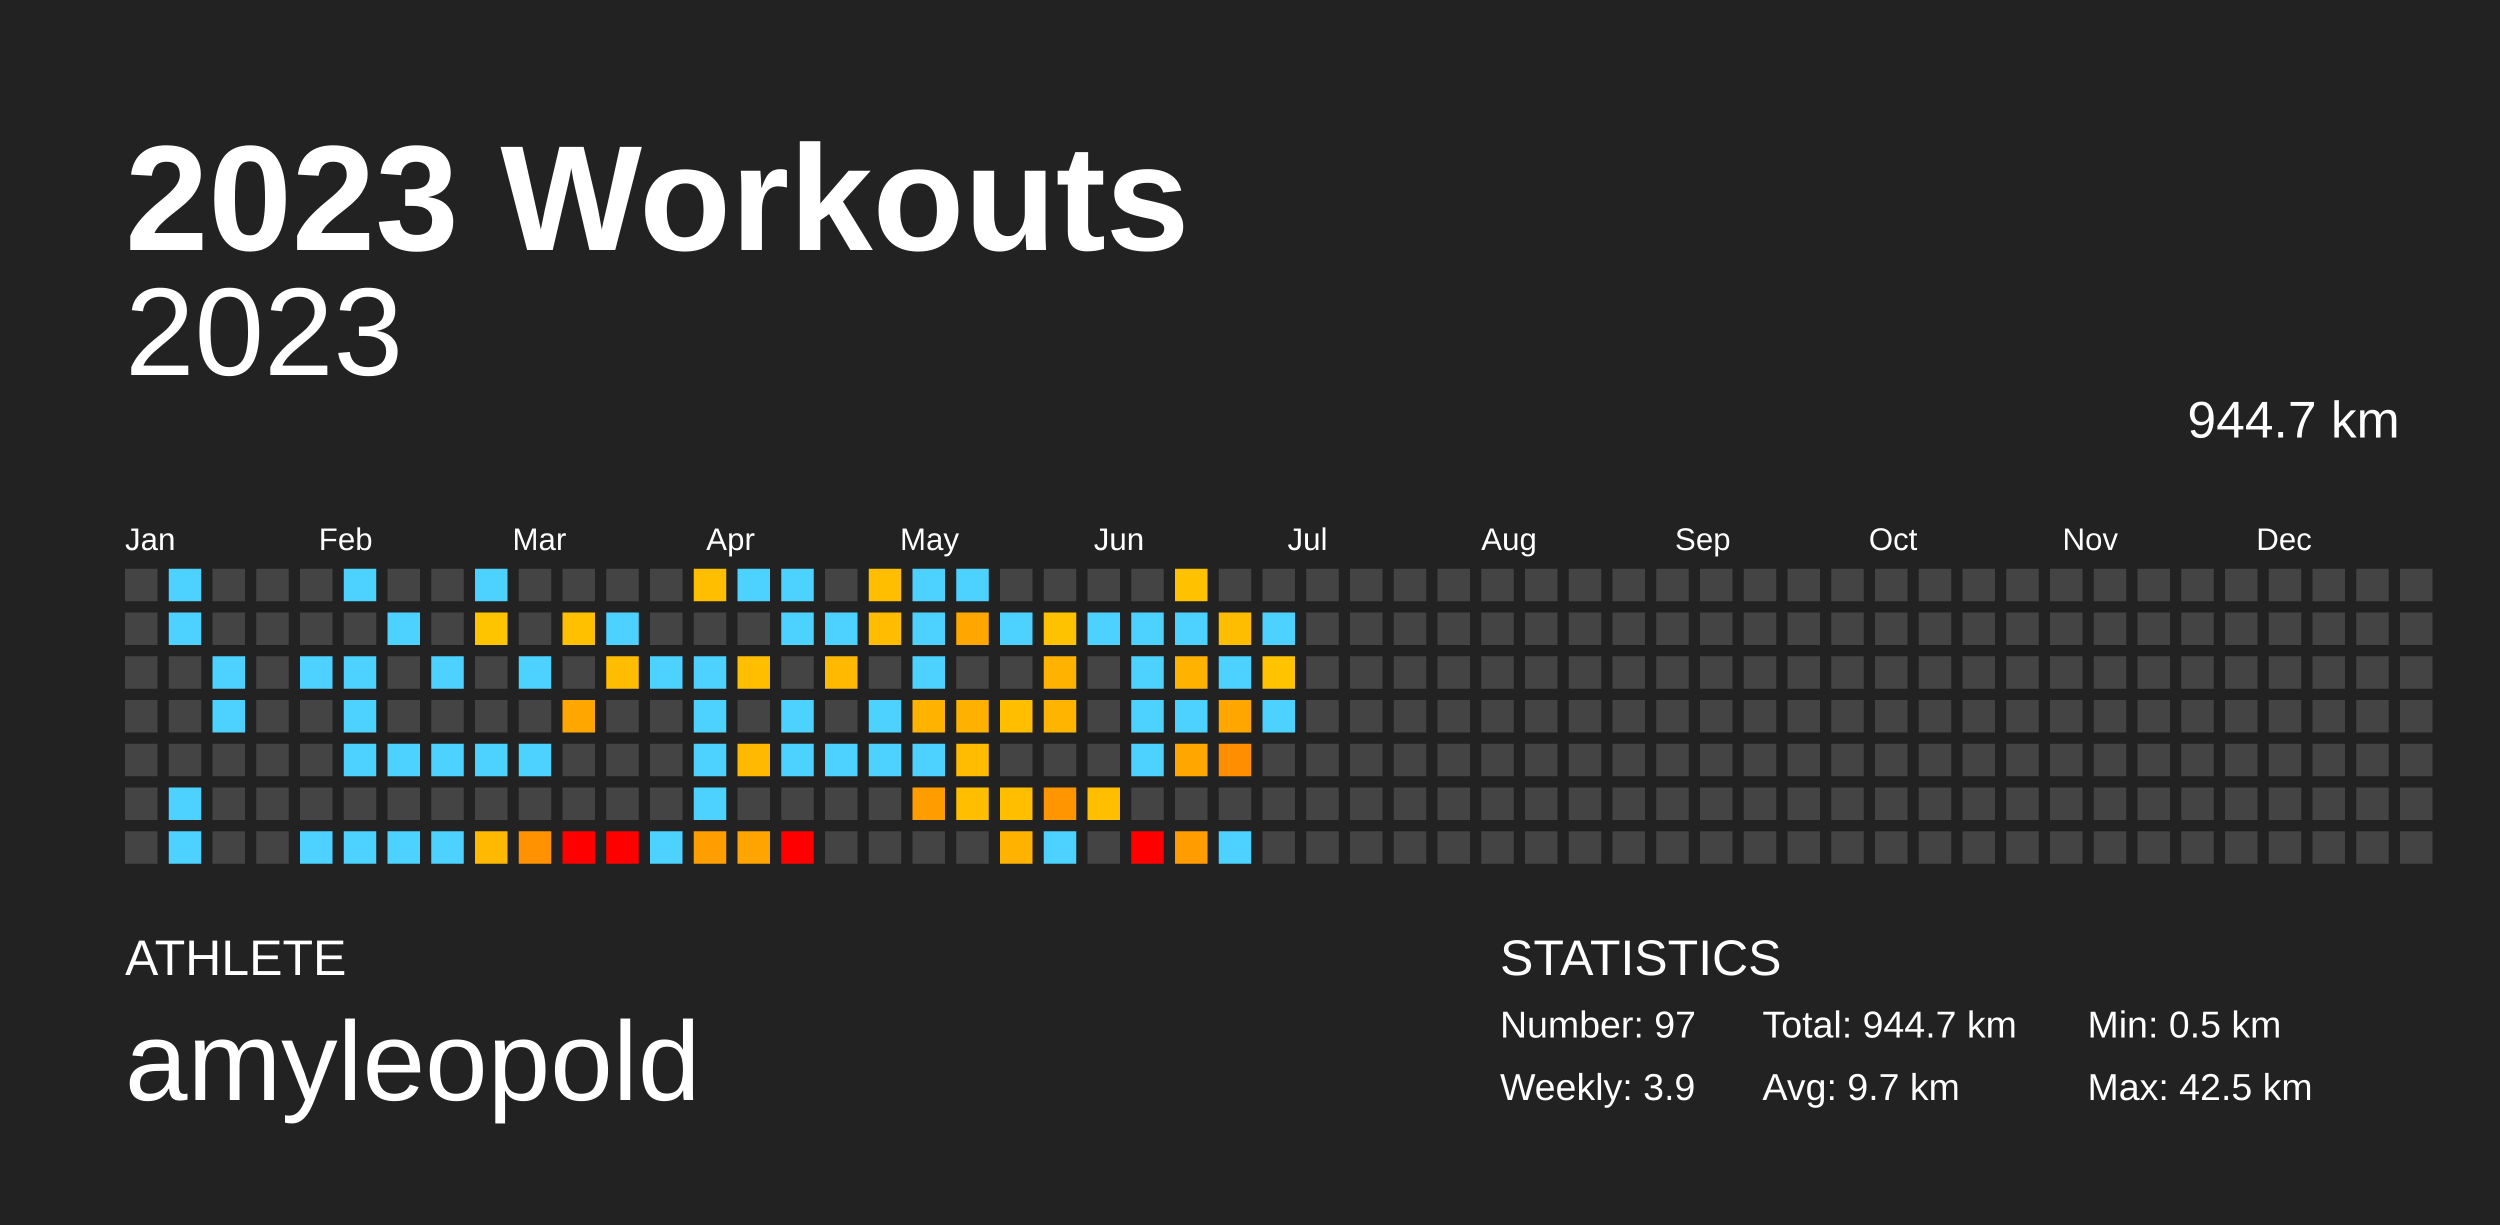
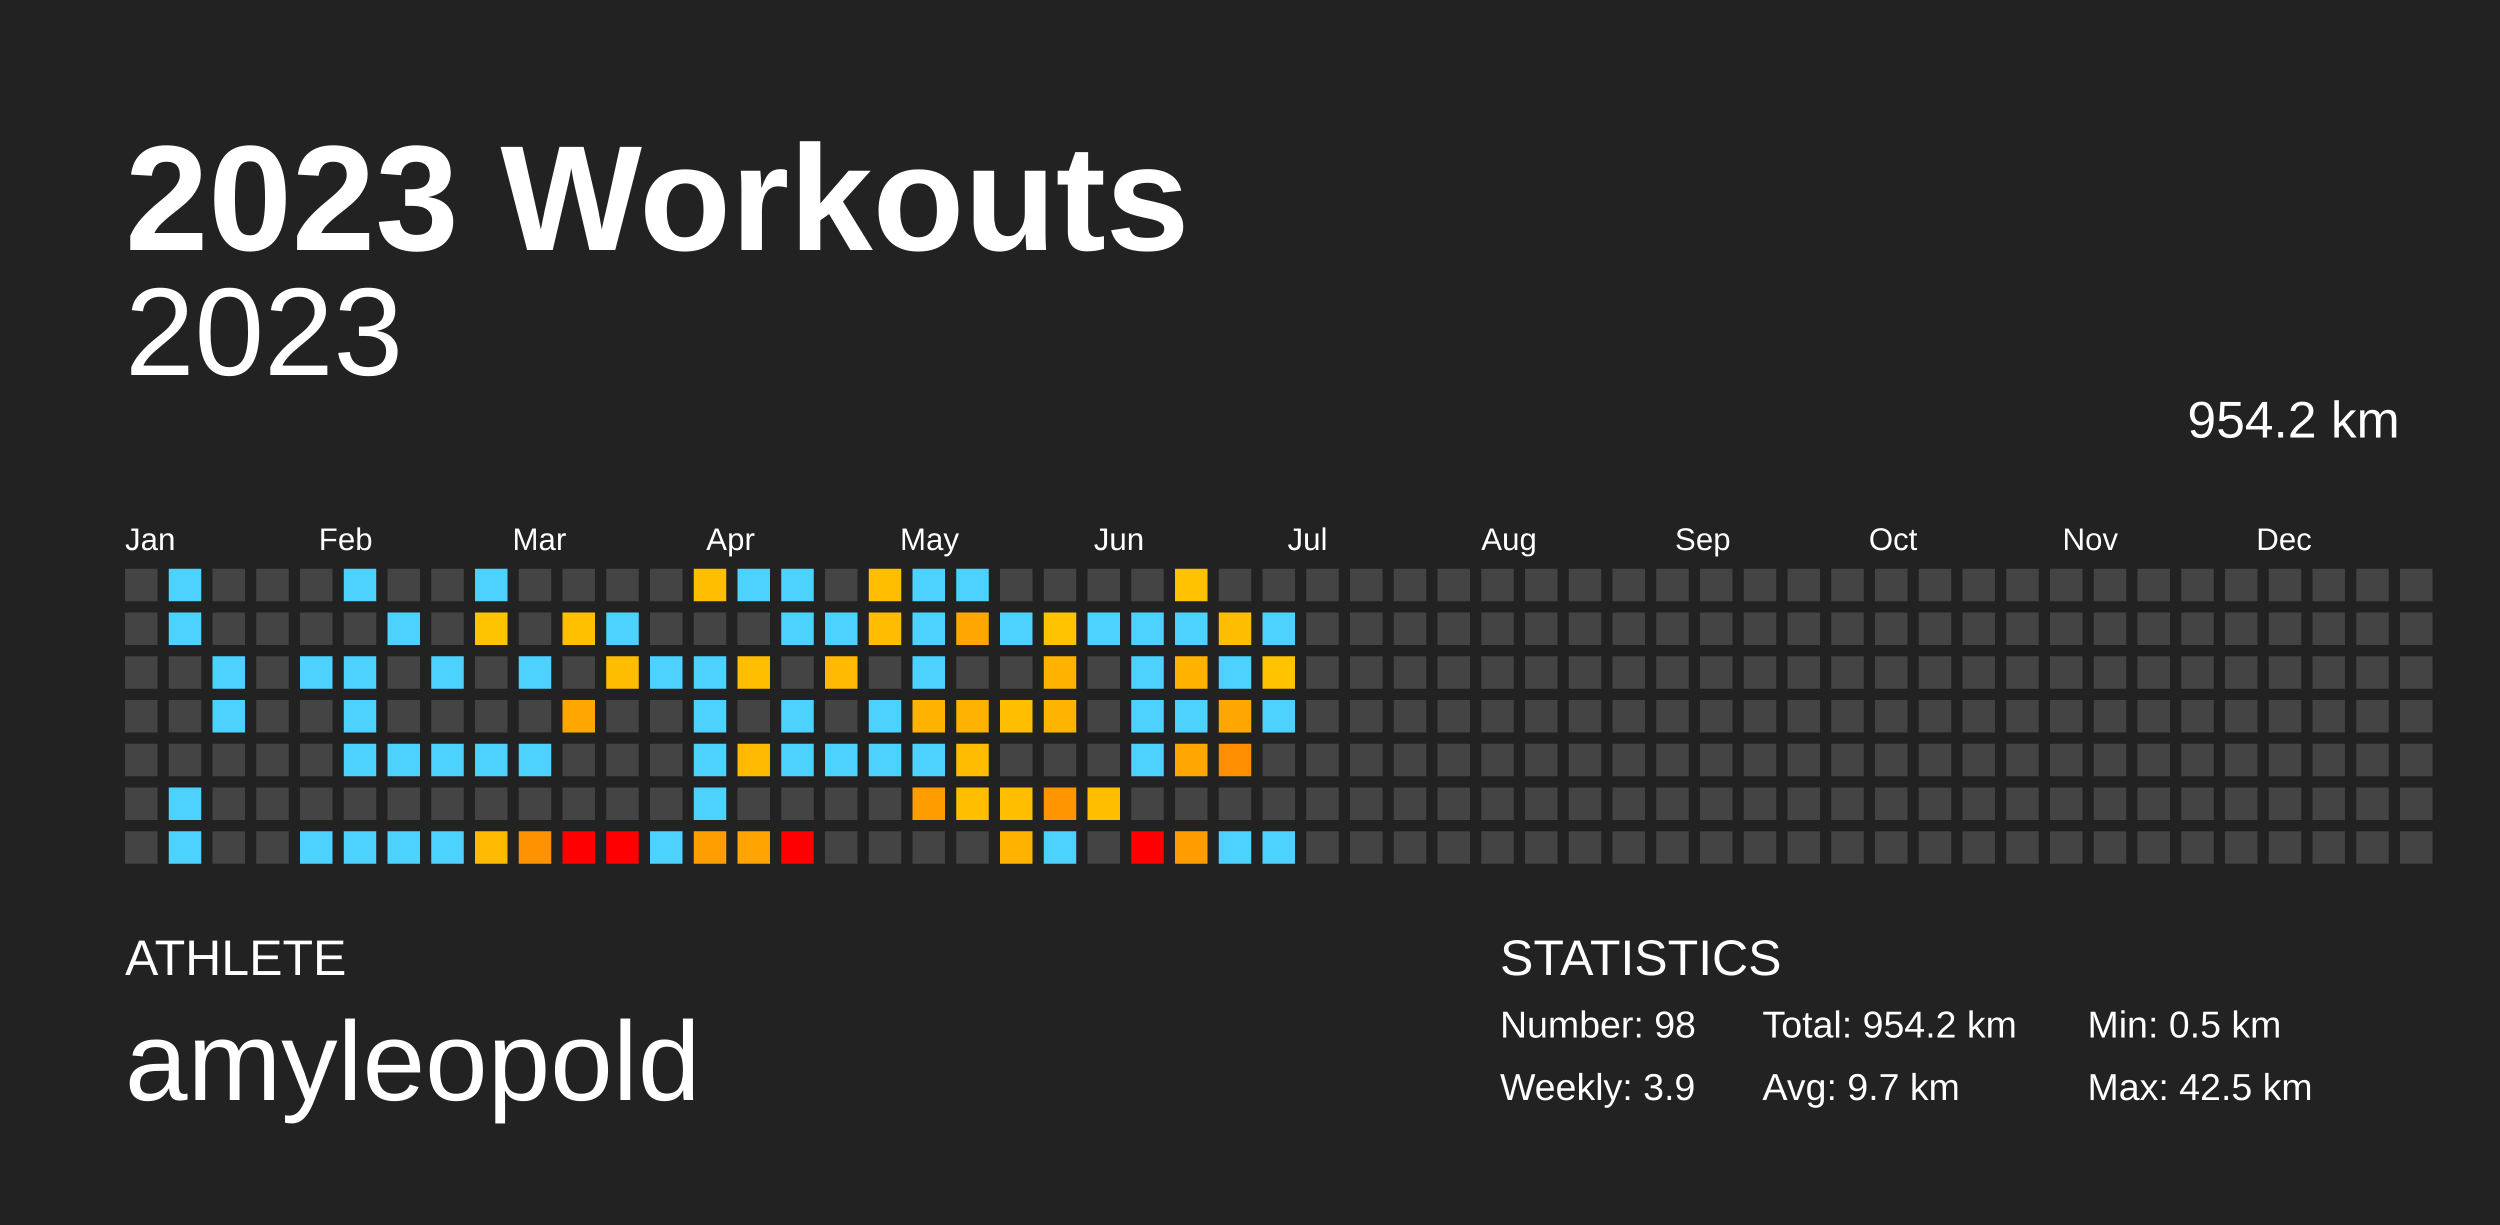
<svg xmlns="http://www.w3.org/2000/svg" baseProfile="full" height="98mm" version="1.1" viewBox="0,0,200,98" width="200mm">
  <defs />
  <rect fill="#222222" height="98" width="200" x="0" y="0" />
  <text fill="#FFFFFF" style="font-size:12px; font-family:Arial; font-weight:bold;" x="10" y="20">2023 Workouts</text>
  <text fill="#FFFFFF" style="font-size:4px; font-family:Arial" x="10" y="78">ATHLETE</text>
  <text fill="#FFFFFF" style="font-size:9px; font-family:Arial" x="10" y="88">amyleopold</text>
  <text fill="#FFFFFF" style="font-size:4px; font-family:Arial" x="120" y="78">STATISTICS</text>
-   <text fill="#FFFFFF" style="font-size:3px; font-family:Arial" x="120" y="83">Number: 97</text>
+   <text fill="#FFFFFF" style="font-size:3px; font-family:Arial" x="120" y="83">Number: 98</text>
  <text fill="#FFFFFF" style="font-size:3px; font-family:Arial" x="120" y="88">Weekly: 3.9</text>
-   <text fill="#FFFFFF" style="font-size:3px; font-family:Arial" x="141" y="83">Total: 944.7 km</text>
+   <text fill="#FFFFFF" style="font-size:3px; font-family:Arial" x="141" y="83">Total: 954.2 km</text>
  <text fill="#FFFFFF" style="font-size:3px; font-family:Arial" x="141" y="88">Avg: 9.7 km</text>
  <text fill="#FFFFFF" style="font-size:3px; font-family:Arial" x="167" y="83">Min: 0.5 km</text>
  <text fill="#FFFFFF" style="font-size:3px; font-family:Arial" x="167" y="88">Max: 42.5 km</text>
  <text alignment-baseline="hanging" fill="#FFFFFF" style="font-size:10.0px; font-family:Arial;" x="10" y="30">2023</text>
-   <text alignment-baseline="hanging" fill="#FFFFFF" style="font-size:4.125px; font-family:Arial;" x="175" y="35">944.7 km</text>
+   <text alignment-baseline="hanging" fill="#FFFFFF" style="font-size:4.125px; font-family:Arial;" x="175" y="35">954.2 km</text>
  <text fill="#FFFFFF" style="font-size:2.5px; font-family:Arial" x="10.0" y="44">Jan</text>
  <text fill="#FFFFFF" style="font-size:2.5px; font-family:Arial" x="25.5" y="44">Feb</text>
  <text fill="#FFFFFF" style="font-size:2.5px; font-family:Arial" x="41.0" y="44">Mar</text>
  <text fill="#FFFFFF" style="font-size:2.5px; font-family:Arial" x="56.5" y="44">Apr</text>
  <text fill="#FFFFFF" style="font-size:2.5px; font-family:Arial" x="72.0" y="44">May</text>
  <text fill="#FFFFFF" style="font-size:2.5px; font-family:Arial" x="87.5" y="44">Jun</text>
  <text fill="#FFFFFF" style="font-size:2.5px; font-family:Arial" x="103.0" y="44">Jul</text>
  <text fill="#FFFFFF" style="font-size:2.5px; font-family:Arial" x="118.5" y="44">Aug</text>
  <text fill="#FFFFFF" style="font-size:2.5px; font-family:Arial" x="134.0" y="44">Sep</text>
  <text fill="#FFFFFF" style="font-size:2.5px; font-family:Arial" x="149.5" y="44">Oct</text>
  <text fill="#FFFFFF" style="font-size:2.5px; font-family:Arial" x="165.0" y="44">Nov</text>
  <text fill="#FFFFFF" style="font-size:2.5px; font-family:Arial" x="180.5" y="44">Dec</text>
  <rect fill="#444444" height="2.6" width="2.6" x="10.0" y="45.5" />
  <rect fill="#444444" height="2.6" width="2.6" x="10.0" y="49.0" />
  <rect fill="#444444" height="2.6" width="2.6" x="10.0" y="52.5" />
  <rect fill="#444444" height="2.6" width="2.6" x="10.0" y="56.0" />
  <rect fill="#444444" height="2.6" width="2.6" x="10.0" y="59.5" />
  <rect fill="#444444" height="2.6" width="2.6" x="10.0" y="63.0" />
  <rect fill="#444444" height="2.6" width="2.6" x="10.0" y="66.5" />
  <rect fill="#4dd2ff" height="2.6" width="2.6" x="13.5" y="45.5" />
  <rect fill="#4dd2ff" height="2.6" width="2.6" x="13.5" y="49.0" />
  <rect fill="#444444" height="2.6" width="2.6" x="13.5" y="52.5" />
  <rect fill="#444444" height="2.6" width="2.6" x="13.5" y="56.0" />
  <rect fill="#444444" height="2.6" width="2.6" x="13.5" y="59.5" />
  <rect fill="#4dd2ff" height="2.6" width="2.6" x="13.5" y="63.0" />
  <rect fill="#4dd2ff" height="2.6" width="2.6" x="13.5" y="66.5" />
  <rect fill="#444444" height="2.6" width="2.6" x="17.0" y="45.5" />
  <rect fill="#444444" height="2.6" width="2.6" x="17.0" y="49.0" />
  <rect fill="#4dd2ff" height="2.6" width="2.6" x="17.0" y="52.5" />
  <rect fill="#4dd2ff" height="2.6" width="2.6" x="17.0" y="56.0" />
  <rect fill="#444444" height="2.6" width="2.6" x="17.0" y="59.5" />
  <rect fill="#444444" height="2.6" width="2.6" x="17.0" y="63.0" />
  <rect fill="#444444" height="2.6" width="2.6" x="17.0" y="66.5" />
  <rect fill="#444444" height="2.6" width="2.6" x="20.5" y="45.5" />
  <rect fill="#444444" height="2.6" width="2.6" x="20.5" y="49.0" />
  <rect fill="#444444" height="2.6" width="2.6" x="20.5" y="52.5" />
  <rect fill="#444444" height="2.6" width="2.6" x="20.5" y="56.0" />
  <rect fill="#444444" height="2.6" width="2.6" x="20.5" y="59.5" />
  <rect fill="#444444" height="2.6" width="2.6" x="20.5" y="63.0" />
  <rect fill="#444444" height="2.6" width="2.6" x="20.5" y="66.5" />
  <rect fill="#444444" height="2.6" width="2.6" x="24.0" y="45.5" />
  <rect fill="#444444" height="2.6" width="2.6" x="24.0" y="49.0" />
  <rect fill="#4dd2ff" height="2.6" width="2.6" x="24.0" y="52.5" />
  <rect fill="#444444" height="2.6" width="2.6" x="24.0" y="56.0" />
  <rect fill="#444444" height="2.6" width="2.6" x="24.0" y="59.5" />
  <rect fill="#444444" height="2.6" width="2.6" x="24.0" y="63.0" />
  <rect fill="#4dd2ff" height="2.6" width="2.6" x="24.0" y="66.5" />
  <rect fill="#4dd2ff" height="2.6" width="2.6" x="27.5" y="45.5" />
  <rect fill="#444444" height="2.6" width="2.6" x="27.5" y="49.0" />
  <rect fill="#4dd2ff" height="2.6" width="2.6" x="27.5" y="52.5" />
  <rect fill="#4dd2ff" height="2.6" width="2.6" x="27.5" y="56.0" />
  <rect fill="#4dd2ff" height="2.6" width="2.6" x="27.5" y="59.5" />
  <rect fill="#444444" height="2.6" width="2.6" x="27.5" y="63.0" />
  <rect fill="#4dd2ff" height="2.6" width="2.6" x="27.5" y="66.5" />
  <rect fill="#444444" height="2.6" width="2.6" x="31.0" y="45.5" />
  <rect fill="#4dd2ff" height="2.6" width="2.6" x="31.0" y="49.0" />
  <rect fill="#444444" height="2.6" width="2.6" x="31.0" y="52.5" />
  <rect fill="#444444" height="2.6" width="2.6" x="31.0" y="56.0" />
  <rect fill="#4dd2ff" height="2.6" width="2.6" x="31.0" y="59.5" />
  <rect fill="#444444" height="2.6" width="2.6" x="31.0" y="63.0" />
  <rect fill="#4dd2ff" height="2.6" width="2.6" x="31.0" y="66.5" />
  <rect fill="#444444" height="2.6" width="2.6" x="34.5" y="45.5" />
  <rect fill="#444444" height="2.6" width="2.6" x="34.5" y="49.0" />
  <rect fill="#4dd2ff" height="2.6" width="2.6" x="34.5" y="52.5" />
  <rect fill="#444444" height="2.6" width="2.6" x="34.5" y="56.0" />
  <rect fill="#4dd2ff" height="2.6" width="2.6" x="34.5" y="59.5" />
  <rect fill="#444444" height="2.6" width="2.6" x="34.5" y="63.0" />
  <rect fill="#4dd2ff" height="2.6" width="2.6" x="34.5" y="66.5" />
  <rect fill="#4dd2ff" height="2.6" width="2.6" x="38.0" y="45.5" />
  <rect fill="#ffc400" height="2.6" width="2.6" x="38.0" y="49.0" />
  <rect fill="#444444" height="2.6" width="2.6" x="38.0" y="52.5" />
  <rect fill="#444444" height="2.6" width="2.6" x="38.0" y="56.0" />
  <rect fill="#4dd2ff" height="2.6" width="2.6" x="38.0" y="59.5" />
  <rect fill="#444444" height="2.6" width="2.6" x="38.0" y="63.0" />
  <rect fill="#ffb900" height="2.6" width="2.6" x="38.0" y="66.5" />
  <rect fill="#444444" height="2.6" width="2.6" x="41.5" y="45.5" />
  <rect fill="#444444" height="2.6" width="2.6" x="41.5" y="49.0" />
  <rect fill="#4dd2ff" height="2.6" width="2.6" x="41.5" y="52.5" />
  <rect fill="#444444" height="2.6" width="2.6" x="41.5" y="56.0" />
  <rect fill="#4dd2ff" height="2.6" width="2.6" x="41.5" y="59.5" />
  <rect fill="#444444" height="2.6" width="2.6" x="41.5" y="63.0" />
  <rect fill="#ff9200" height="2.6" width="2.6" x="41.5" y="66.5" />
  <rect fill="#444444" height="2.6" width="2.6" x="45.0" y="45.5" />
  <rect fill="#ffc000" height="2.6" width="2.6" x="45.0" y="49.0" />
  <rect fill="#444444" height="2.6" width="2.6" x="45.0" y="52.5" />
  <rect fill="#ffa700" height="2.6" width="2.6" x="45.0" y="56.0" />
  <rect fill="#444444" height="2.6" width="2.6" x="45.0" y="59.5" />
  <rect fill="#444444" height="2.6" width="2.6" x="45.0" y="63.0" />
  <rect fill="red" height="2.6" width="2.6" x="45.0" y="66.5" />
  <rect fill="#444444" height="2.6" width="2.6" x="48.5" y="45.5" />
  <rect fill="#4dd2ff" height="2.6" width="2.6" x="48.5" y="49.0" />
  <rect fill="#ffbd00" height="2.6" width="2.6" x="48.5" y="52.5" />
  <rect fill="#444444" height="2.6" width="2.6" x="48.5" y="56.0" />
  <rect fill="#444444" height="2.6" width="2.6" x="48.5" y="59.5" />
  <rect fill="#444444" height="2.6" width="2.6" x="48.5" y="63.0" />
  <rect fill="red" height="2.6" width="2.6" x="48.5" y="66.5" />
  <rect fill="#444444" height="2.6" width="2.6" x="52.0" y="45.5" />
  <rect fill="#444444" height="2.6" width="2.6" x="52.0" y="49.0" />
  <rect fill="#4dd2ff" height="2.6" width="2.6" x="52.0" y="52.5" />
  <rect fill="#444444" height="2.6" width="2.6" x="52.0" y="56.0" />
  <rect fill="#444444" height="2.6" width="2.6" x="52.0" y="59.5" />
  <rect fill="#444444" height="2.6" width="2.6" x="52.0" y="63.0" />
  <rect fill="#4dd2ff" height="2.6" width="2.6" x="52.0" y="66.5" />
  <rect fill="#ffbf00" height="2.6" width="2.6" x="55.5" y="45.5" />
  <rect fill="#444444" height="2.6" width="2.6" x="55.5" y="49.0" />
  <rect fill="#4dd2ff" height="2.6" width="2.6" x="55.5" y="52.5" />
  <rect fill="#4dd2ff" height="2.6" width="2.6" x="55.5" y="56.0" />
  <rect fill="#4dd2ff" height="2.6" width="2.6" x="55.5" y="59.5" />
  <rect fill="#4dd2ff" height="2.6" width="2.6" x="55.5" y="63.0" />
  <rect fill="#ff9e00" height="2.6" width="2.6" x="55.5" y="66.5" />
  <rect fill="#4dd2ff" height="2.6" width="2.6" x="59.0" y="45.5" />
  <rect fill="#444444" height="2.6" width="2.6" x="59.0" y="49.0" />
  <rect fill="#ffbf00" height="2.6" width="2.6" x="59.0" y="52.5" />
  <rect fill="#444444" height="2.6" width="2.6" x="59.0" y="56.0" />
  <rect fill="#ffb900" height="2.6" width="2.6" x="59.0" y="59.5" />
  <rect fill="#444444" height="2.6" width="2.6" x="59.0" y="63.0" />
  <rect fill="#ffa400" height="2.6" width="2.6" x="59.0" y="66.5" />
  <rect fill="#4dd2ff" height="2.6" width="2.6" x="62.5" y="45.5" />
  <rect fill="#4dd2ff" height="2.6" width="2.6" x="62.5" y="49.0" />
  <rect fill="#444444" height="2.6" width="2.6" x="62.5" y="52.5" />
  <rect fill="#4dd2ff" height="2.6" width="2.6" x="62.5" y="56.0" />
  <rect fill="#4dd2ff" height="2.6" width="2.6" x="62.5" y="59.5" />
  <rect fill="#444444" height="2.6" width="2.6" x="62.5" y="63.0" />
  <rect fill="red" height="2.6" width="2.6" x="62.5" y="66.5" />
  <rect fill="#444444" height="2.6" width="2.6" x="66.0" y="45.5" />
  <rect fill="#4dd2ff" height="2.6" width="2.6" x="66.0" y="49.0" />
  <rect fill="#ffb900" height="2.6" width="2.6" x="66.0" y="52.5" />
  <rect fill="#444444" height="2.6" width="2.6" x="66.0" y="56.0" />
  <rect fill="#4dd2ff" height="2.6" width="2.6" x="66.0" y="59.5" />
  <rect fill="#444444" height="2.6" width="2.6" x="66.0" y="63.0" />
  <rect fill="#444444" height="2.6" width="2.6" x="66.0" y="66.5" />
  <rect fill="#ffbf00" height="2.6" width="2.6" x="69.5" y="45.5" />
  <rect fill="#ffbc00" height="2.6" width="2.6" x="69.5" y="49.0" />
  <rect fill="#444444" height="2.6" width="2.6" x="69.5" y="52.5" />
  <rect fill="#4dd2ff" height="2.6" width="2.6" x="69.5" y="56.0" />
  <rect fill="#4dd2ff" height="2.6" width="2.6" x="69.5" y="59.5" />
  <rect fill="#444444" height="2.6" width="2.6" x="69.5" y="63.0" />
  <rect fill="#444444" height="2.6" width="2.6" x="69.5" y="66.5" />
  <rect fill="#4dd2ff" height="2.6" width="2.6" x="73.0" y="45.5" />
  <rect fill="#4dd2ff" height="2.6" width="2.6" x="73.0" y="49.0" />
  <rect fill="#4dd2ff" height="2.6" width="2.6" x="73.0" y="52.5" />
  <rect fill="#ffb300" height="2.6" width="2.6" x="73.0" y="56.0" />
  <rect fill="#4dd2ff" height="2.6" width="2.6" x="73.0" y="59.5" />
  <rect fill="#ff9c00" height="2.6" width="2.6" x="73.0" y="63.0" />
  <rect fill="#444444" height="2.6" width="2.6" x="73.0" y="66.5" />
  <rect fill="#4dd2ff" height="2.6" width="2.6" x="76.5" y="45.5" />
  <rect fill="#ffa700" height="2.6" width="2.6" x="76.5" y="49.0" />
  <rect fill="#444444" height="2.6" width="2.6" x="76.5" y="52.5" />
  <rect fill="#ffb100" height="2.6" width="2.6" x="76.5" y="56.0" />
  <rect fill="#ffbc00" height="2.6" width="2.6" x="76.5" y="59.5" />
  <rect fill="#ffbf00" height="2.6" width="2.6" x="76.5" y="63.0" />
  <rect fill="#444444" height="2.6" width="2.6" x="76.5" y="66.5" />
  <rect fill="#444444" height="2.6" width="2.6" x="80.0" y="45.5" />
  <rect fill="#4dd2ff" height="2.6" width="2.6" x="80.0" y="49.0" />
  <rect fill="#444444" height="2.6" width="2.6" x="80.0" y="52.5" />
  <rect fill="#ffbf00" height="2.6" width="2.6" x="80.0" y="56.0" />
  <rect fill="#444444" height="2.6" width="2.6" x="80.0" y="59.5" />
  <rect fill="#ffbe00" height="2.6" width="2.6" x="80.0" y="63.0" />
  <rect fill="#ffb300" height="2.6" width="2.6" x="80.0" y="66.5" />
  <rect fill="#444444" height="2.6" width="2.6" x="83.5" y="45.5" />
  <rect fill="#ffc200" height="2.6" width="2.6" x="83.5" y="49.0" />
  <rect fill="#ffb300" height="2.6" width="2.6" x="83.5" y="52.5" />
  <rect fill="#ffb500" height="2.6" width="2.6" x="83.5" y="56.0" />
  <rect fill="#444444" height="2.6" width="2.6" x="83.5" y="59.5" />
  <rect fill="#ff9500" height="2.6" width="2.6" x="83.5" y="63.0" />
  <rect fill="#4dd2ff" height="2.6" width="2.6" x="83.5" y="66.5" />
  <rect fill="#444444" height="2.6" width="2.6" x="87.0" y="45.5" />
  <rect fill="#4dd2ff" height="2.6" width="2.6" x="87.0" y="49.0" />
  <rect fill="#444444" height="2.6" width="2.6" x="87.0" y="52.5" />
  <rect fill="#444444" height="2.6" width="2.6" x="87.0" y="56.0" />
  <rect fill="#444444" height="2.6" width="2.6" x="87.0" y="59.5" />
  <rect fill="#ffbe00" height="2.6" width="2.6" x="87.0" y="63.0" />
  <rect fill="#444444" height="2.6" width="2.6" x="87.0" y="66.5" />
  <rect fill="#444444" height="2.6" width="2.6" x="90.5" y="45.5" />
  <rect fill="#4dd2ff" height="2.6" width="2.6" x="90.5" y="49.0" />
  <rect fill="#4dd2ff" height="2.6" width="2.6" x="90.5" y="52.5" />
  <rect fill="#4dd2ff" height="2.6" width="2.6" x="90.5" y="56.0" />
  <rect fill="#4dd2ff" height="2.6" width="2.6" x="90.5" y="59.5" />
  <rect fill="#444444" height="2.6" width="2.6" x="90.5" y="63.0" />
  <rect fill="red" height="2.6" width="2.6" x="90.5" y="66.5" />
  <rect fill="#ffc100" height="2.6" width="2.6" x="94.0" y="45.5" />
  <rect fill="#4dd2ff" height="2.6" width="2.6" x="94.0" y="49.0" />
  <rect fill="#ffb300" height="2.6" width="2.6" x="94.0" y="52.5" />
  <rect fill="#4dd2ff" height="2.6" width="2.6" x="94.0" y="56.0" />
  <rect fill="#ffa700" height="2.6" width="2.6" x="94.0" y="59.5" />
  <rect fill="#444444" height="2.6" width="2.6" x="94.0" y="63.0" />
  <rect fill="#ff9d00" height="2.6" width="2.6" x="94.0" y="66.5" />
  <rect fill="#444444" height="2.6" width="2.6" x="97.5" y="45.5" />
  <rect fill="#ffbd00" height="2.6" width="2.6" x="97.5" y="49.0" />
  <rect fill="#4dd2ff" height="2.6" width="2.6" x="97.5" y="52.5" />
  <rect fill="#ffa600" height="2.6" width="2.6" x="97.5" y="56.0" />
  <rect fill="#ff8f00" height="2.6" width="2.6" x="97.5" y="59.5" />
  <rect fill="#444444" height="2.6" width="2.6" x="97.5" y="63.0" />
  <rect fill="#4dd2ff" height="2.6" width="2.6" x="97.5" y="66.5" />
  <rect fill="#444444" height="2.6" width="2.6" x="101.0" y="45.5" />
  <rect fill="#4dd2ff" height="2.6" width="2.6" x="101.0" y="49.0" />
  <rect fill="#ffc300" height="2.6" width="2.6" x="101.0" y="52.5" />
  <rect fill="#4dd2ff" height="2.6" width="2.6" x="101.0" y="56.0" />
  <rect fill="#444444" height="2.6" width="2.6" x="101.0" y="59.5" />
  <rect fill="#444444" height="2.6" width="2.6" x="101.0" y="63.0" />
-   <rect fill="#444444" height="2.6" width="2.6" x="101.0" y="66.5" />
+   <rect fill="#4dd2ff" height="2.6" width="2.6" x="101.0" y="66.5" />
  <rect fill="#444444" height="2.6" width="2.6" x="104.5" y="45.5" />
  <rect fill="#444444" height="2.6" width="2.6" x="104.5" y="49.0" />
  <rect fill="#444444" height="2.6" width="2.6" x="104.5" y="52.5" />
  <rect fill="#444444" height="2.6" width="2.6" x="104.5" y="56.0" />
  <rect fill="#444444" height="2.6" width="2.6" x="104.5" y="59.5" />
  <rect fill="#444444" height="2.6" width="2.6" x="104.5" y="63.0" />
  <rect fill="#444444" height="2.6" width="2.6" x="104.5" y="66.5" />
  <rect fill="#444444" height="2.6" width="2.6" x="108.0" y="45.5" />
  <rect fill="#444444" height="2.6" width="2.6" x="108.0" y="49.0" />
  <rect fill="#444444" height="2.6" width="2.6" x="108.0" y="52.5" />
  <rect fill="#444444" height="2.6" width="2.6" x="108.0" y="56.0" />
  <rect fill="#444444" height="2.6" width="2.6" x="108.0" y="59.5" />
  <rect fill="#444444" height="2.6" width="2.6" x="108.0" y="63.0" />
  <rect fill="#444444" height="2.6" width="2.6" x="108.0" y="66.5" />
  <rect fill="#444444" height="2.6" width="2.6" x="111.5" y="45.5" />
  <rect fill="#444444" height="2.6" width="2.6" x="111.5" y="49.0" />
  <rect fill="#444444" height="2.6" width="2.6" x="111.5" y="52.5" />
  <rect fill="#444444" height="2.6" width="2.6" x="111.5" y="56.0" />
  <rect fill="#444444" height="2.6" width="2.6" x="111.5" y="59.5" />
  <rect fill="#444444" height="2.6" width="2.6" x="111.5" y="63.0" />
  <rect fill="#444444" height="2.6" width="2.6" x="111.5" y="66.5" />
  <rect fill="#444444" height="2.6" width="2.6" x="115.0" y="45.5" />
  <rect fill="#444444" height="2.6" width="2.6" x="115.0" y="49.0" />
  <rect fill="#444444" height="2.6" width="2.6" x="115.0" y="52.5" />
  <rect fill="#444444" height="2.6" width="2.6" x="115.0" y="56.0" />
  <rect fill="#444444" height="2.6" width="2.6" x="115.0" y="59.5" />
  <rect fill="#444444" height="2.6" width="2.6" x="115.0" y="63.0" />
  <rect fill="#444444" height="2.6" width="2.6" x="115.0" y="66.5" />
  <rect fill="#444444" height="2.6" width="2.6" x="118.5" y="45.5" />
  <rect fill="#444444" height="2.6" width="2.6" x="118.5" y="49.0" />
  <rect fill="#444444" height="2.6" width="2.6" x="118.5" y="52.5" />
  <rect fill="#444444" height="2.6" width="2.6" x="118.5" y="56.0" />
  <rect fill="#444444" height="2.6" width="2.6" x="118.5" y="59.5" />
  <rect fill="#444444" height="2.6" width="2.6" x="118.5" y="63.0" />
  <rect fill="#444444" height="2.6" width="2.6" x="118.5" y="66.5" />
  <rect fill="#444444" height="2.6" width="2.6" x="122.0" y="45.5" />
  <rect fill="#444444" height="2.6" width="2.6" x="122.0" y="49.0" />
  <rect fill="#444444" height="2.6" width="2.6" x="122.0" y="52.5" />
  <rect fill="#444444" height="2.6" width="2.6" x="122.0" y="56.0" />
  <rect fill="#444444" height="2.6" width="2.6" x="122.0" y="59.5" />
  <rect fill="#444444" height="2.6" width="2.6" x="122.0" y="63.0" />
  <rect fill="#444444" height="2.6" width="2.6" x="122.0" y="66.5" />
  <rect fill="#444444" height="2.6" width="2.6" x="125.5" y="45.5" />
  <rect fill="#444444" height="2.6" width="2.6" x="125.5" y="49.0" />
  <rect fill="#444444" height="2.6" width="2.6" x="125.5" y="52.5" />
  <rect fill="#444444" height="2.6" width="2.6" x="125.5" y="56.0" />
  <rect fill="#444444" height="2.6" width="2.6" x="125.5" y="59.5" />
  <rect fill="#444444" height="2.6" width="2.6" x="125.5" y="63.0" />
  <rect fill="#444444" height="2.6" width="2.6" x="125.5" y="66.5" />
  <rect fill="#444444" height="2.6" width="2.6" x="129.0" y="45.5" />
  <rect fill="#444444" height="2.6" width="2.6" x="129.0" y="49.0" />
  <rect fill="#444444" height="2.6" width="2.6" x="129.0" y="52.5" />
  <rect fill="#444444" height="2.6" width="2.6" x="129.0" y="56.0" />
  <rect fill="#444444" height="2.6" width="2.6" x="129.0" y="59.5" />
  <rect fill="#444444" height="2.6" width="2.6" x="129.0" y="63.0" />
  <rect fill="#444444" height="2.6" width="2.6" x="129.0" y="66.5" />
  <rect fill="#444444" height="2.6" width="2.6" x="132.5" y="45.5" />
  <rect fill="#444444" height="2.6" width="2.6" x="132.5" y="49.0" />
  <rect fill="#444444" height="2.6" width="2.6" x="132.5" y="52.5" />
  <rect fill="#444444" height="2.6" width="2.6" x="132.5" y="56.0" />
  <rect fill="#444444" height="2.6" width="2.6" x="132.5" y="59.5" />
  <rect fill="#444444" height="2.6" width="2.6" x="132.5" y="63.0" />
  <rect fill="#444444" height="2.6" width="2.6" x="132.5" y="66.5" />
  <rect fill="#444444" height="2.6" width="2.6" x="136.0" y="45.5" />
  <rect fill="#444444" height="2.6" width="2.6" x="136.0" y="49.0" />
  <rect fill="#444444" height="2.6" width="2.6" x="136.0" y="52.5" />
  <rect fill="#444444" height="2.6" width="2.6" x="136.0" y="56.0" />
  <rect fill="#444444" height="2.6" width="2.6" x="136.0" y="59.5" />
  <rect fill="#444444" height="2.6" width="2.6" x="136.0" y="63.0" />
  <rect fill="#444444" height="2.6" width="2.6" x="136.0" y="66.5" />
  <rect fill="#444444" height="2.6" width="2.6" x="139.5" y="45.5" />
  <rect fill="#444444" height="2.6" width="2.6" x="139.5" y="49.0" />
  <rect fill="#444444" height="2.6" width="2.6" x="139.5" y="52.5" />
  <rect fill="#444444" height="2.6" width="2.6" x="139.5" y="56.0" />
  <rect fill="#444444" height="2.6" width="2.6" x="139.5" y="59.5" />
  <rect fill="#444444" height="2.6" width="2.6" x="139.5" y="63.0" />
  <rect fill="#444444" height="2.6" width="2.6" x="139.5" y="66.5" />
  <rect fill="#444444" height="2.6" width="2.6" x="143.0" y="45.5" />
  <rect fill="#444444" height="2.6" width="2.6" x="143.0" y="49.0" />
  <rect fill="#444444" height="2.6" width="2.6" x="143.0" y="52.5" />
  <rect fill="#444444" height="2.6" width="2.6" x="143.0" y="56.0" />
  <rect fill="#444444" height="2.6" width="2.6" x="143.0" y="59.5" />
  <rect fill="#444444" height="2.6" width="2.6" x="143.0" y="63.0" />
  <rect fill="#444444" height="2.6" width="2.6" x="143.0" y="66.5" />
  <rect fill="#444444" height="2.6" width="2.6" x="146.5" y="45.5" />
  <rect fill="#444444" height="2.6" width="2.6" x="146.5" y="49.0" />
  <rect fill="#444444" height="2.6" width="2.6" x="146.5" y="52.5" />
  <rect fill="#444444" height="2.6" width="2.6" x="146.5" y="56.0" />
  <rect fill="#444444" height="2.6" width="2.6" x="146.5" y="59.5" />
  <rect fill="#444444" height="2.6" width="2.6" x="146.5" y="63.0" />
  <rect fill="#444444" height="2.6" width="2.6" x="146.5" y="66.5" />
  <rect fill="#444444" height="2.6" width="2.6" x="150.0" y="45.5" />
  <rect fill="#444444" height="2.6" width="2.6" x="150.0" y="49.0" />
  <rect fill="#444444" height="2.6" width="2.6" x="150.0" y="52.5" />
  <rect fill="#444444" height="2.6" width="2.6" x="150.0" y="56.0" />
  <rect fill="#444444" height="2.6" width="2.6" x="150.0" y="59.5" />
  <rect fill="#444444" height="2.6" width="2.6" x="150.0" y="63.0" />
  <rect fill="#444444" height="2.6" width="2.6" x="150.0" y="66.5" />
  <rect fill="#444444" height="2.6" width="2.6" x="153.5" y="45.5" />
  <rect fill="#444444" height="2.6" width="2.6" x="153.5" y="49.0" />
  <rect fill="#444444" height="2.6" width="2.6" x="153.5" y="52.5" />
  <rect fill="#444444" height="2.6" width="2.6" x="153.5" y="56.0" />
  <rect fill="#444444" height="2.6" width="2.6" x="153.5" y="59.5" />
  <rect fill="#444444" height="2.6" width="2.6" x="153.5" y="63.0" />
  <rect fill="#444444" height="2.6" width="2.6" x="153.5" y="66.5" />
  <rect fill="#444444" height="2.6" width="2.6" x="157.0" y="45.5" />
  <rect fill="#444444" height="2.6" width="2.6" x="157.0" y="49.0" />
  <rect fill="#444444" height="2.6" width="2.6" x="157.0" y="52.5" />
  <rect fill="#444444" height="2.6" width="2.6" x="157.0" y="56.0" />
  <rect fill="#444444" height="2.6" width="2.6" x="157.0" y="59.5" />
  <rect fill="#444444" height="2.6" width="2.6" x="157.0" y="63.0" />
  <rect fill="#444444" height="2.6" width="2.6" x="157.0" y="66.5" />
  <rect fill="#444444" height="2.6" width="2.6" x="160.5" y="45.5" />
  <rect fill="#444444" height="2.6" width="2.6" x="160.5" y="49.0" />
  <rect fill="#444444" height="2.6" width="2.6" x="160.5" y="52.5" />
  <rect fill="#444444" height="2.6" width="2.6" x="160.5" y="56.0" />
  <rect fill="#444444" height="2.6" width="2.6" x="160.5" y="59.5" />
  <rect fill="#444444" height="2.6" width="2.6" x="160.5" y="63.0" />
  <rect fill="#444444" height="2.6" width="2.6" x="160.5" y="66.5" />
  <rect fill="#444444" height="2.6" width="2.6" x="164.0" y="45.5" />
  <rect fill="#444444" height="2.6" width="2.6" x="164.0" y="49.0" />
  <rect fill="#444444" height="2.6" width="2.6" x="164.0" y="52.5" />
  <rect fill="#444444" height="2.6" width="2.6" x="164.0" y="56.0" />
  <rect fill="#444444" height="2.6" width="2.6" x="164.0" y="59.5" />
  <rect fill="#444444" height="2.6" width="2.6" x="164.0" y="63.0" />
  <rect fill="#444444" height="2.6" width="2.6" x="164.0" y="66.5" />
  <rect fill="#444444" height="2.6" width="2.6" x="167.5" y="45.5" />
  <rect fill="#444444" height="2.6" width="2.6" x="167.5" y="49.0" />
  <rect fill="#444444" height="2.6" width="2.6" x="167.5" y="52.5" />
  <rect fill="#444444" height="2.6" width="2.6" x="167.5" y="56.0" />
  <rect fill="#444444" height="2.6" width="2.6" x="167.5" y="59.5" />
  <rect fill="#444444" height="2.6" width="2.6" x="167.5" y="63.0" />
  <rect fill="#444444" height="2.6" width="2.6" x="167.5" y="66.5" />
  <rect fill="#444444" height="2.6" width="2.6" x="171.0" y="45.5" />
  <rect fill="#444444" height="2.6" width="2.6" x="171.0" y="49.0" />
  <rect fill="#444444" height="2.6" width="2.6" x="171.0" y="52.5" />
  <rect fill="#444444" height="2.6" width="2.6" x="171.0" y="56.0" />
  <rect fill="#444444" height="2.6" width="2.6" x="171.0" y="59.5" />
  <rect fill="#444444" height="2.6" width="2.6" x="171.0" y="63.0" />
  <rect fill="#444444" height="2.6" width="2.6" x="171.0" y="66.5" />
  <rect fill="#444444" height="2.6" width="2.6" x="174.5" y="45.5" />
  <rect fill="#444444" height="2.6" width="2.6" x="174.5" y="49.0" />
  <rect fill="#444444" height="2.6" width="2.6" x="174.5" y="52.5" />
  <rect fill="#444444" height="2.6" width="2.6" x="174.5" y="56.0" />
  <rect fill="#444444" height="2.6" width="2.6" x="174.5" y="59.5" />
  <rect fill="#444444" height="2.6" width="2.6" x="174.5" y="63.0" />
  <rect fill="#444444" height="2.6" width="2.6" x="174.5" y="66.5" />
  <rect fill="#444444" height="2.6" width="2.6" x="178.0" y="45.5" />
  <rect fill="#444444" height="2.6" width="2.6" x="178.0" y="49.0" />
  <rect fill="#444444" height="2.6" width="2.6" x="178.0" y="52.5" />
  <rect fill="#444444" height="2.6" width="2.6" x="178.0" y="56.0" />
  <rect fill="#444444" height="2.6" width="2.6" x="178.0" y="59.5" />
  <rect fill="#444444" height="2.6" width="2.6" x="178.0" y="63.0" />
  <rect fill="#444444" height="2.6" width="2.6" x="178.0" y="66.5" />
  <rect fill="#444444" height="2.6" width="2.6" x="181.5" y="45.5" />
  <rect fill="#444444" height="2.6" width="2.6" x="181.5" y="49.0" />
  <rect fill="#444444" height="2.6" width="2.6" x="181.5" y="52.5" />
  <rect fill="#444444" height="2.6" width="2.6" x="181.5" y="56.0" />
  <rect fill="#444444" height="2.6" width="2.6" x="181.5" y="59.5" />
  <rect fill="#444444" height="2.6" width="2.6" x="181.5" y="63.0" />
  <rect fill="#444444" height="2.6" width="2.6" x="181.5" y="66.5" />
  <rect fill="#444444" height="2.6" width="2.6" x="185.0" y="45.5" />
  <rect fill="#444444" height="2.6" width="2.6" x="185.0" y="49.0" />
  <rect fill="#444444" height="2.6" width="2.6" x="185.0" y="52.5" />
  <rect fill="#444444" height="2.6" width="2.6" x="185.0" y="56.0" />
  <rect fill="#444444" height="2.6" width="2.6" x="185.0" y="59.5" />
  <rect fill="#444444" height="2.6" width="2.6" x="185.0" y="63.0" />
  <rect fill="#444444" height="2.6" width="2.6" x="185.0" y="66.5" />
  <rect fill="#444444" height="2.6" width="2.6" x="188.5" y="45.5" />
  <rect fill="#444444" height="2.6" width="2.6" x="188.5" y="49.0" />
  <rect fill="#444444" height="2.6" width="2.6" x="188.5" y="52.5" />
  <rect fill="#444444" height="2.6" width="2.6" x="188.5" y="56.0" />
  <rect fill="#444444" height="2.6" width="2.6" x="188.5" y="59.5" />
  <rect fill="#444444" height="2.6" width="2.6" x="188.5" y="63.0" />
  <rect fill="#444444" height="2.6" width="2.6" x="188.5" y="66.5" />
  <rect fill="#444444" height="2.6" width="2.6" x="192.0" y="45.5" />
  <rect fill="#444444" height="2.6" width="2.6" x="192.0" y="49.0" />
  <rect fill="#444444" height="2.6" width="2.6" x="192.0" y="52.5" />
  <rect fill="#444444" height="2.6" width="2.6" x="192.0" y="56.0" />
  <rect fill="#444444" height="2.6" width="2.6" x="192.0" y="59.5" />
  <rect fill="#444444" height="2.6" width="2.6" x="192.0" y="63.0" />
  <rect fill="#444444" height="2.6" width="2.6" x="192.0" y="66.5" />
</svg>
